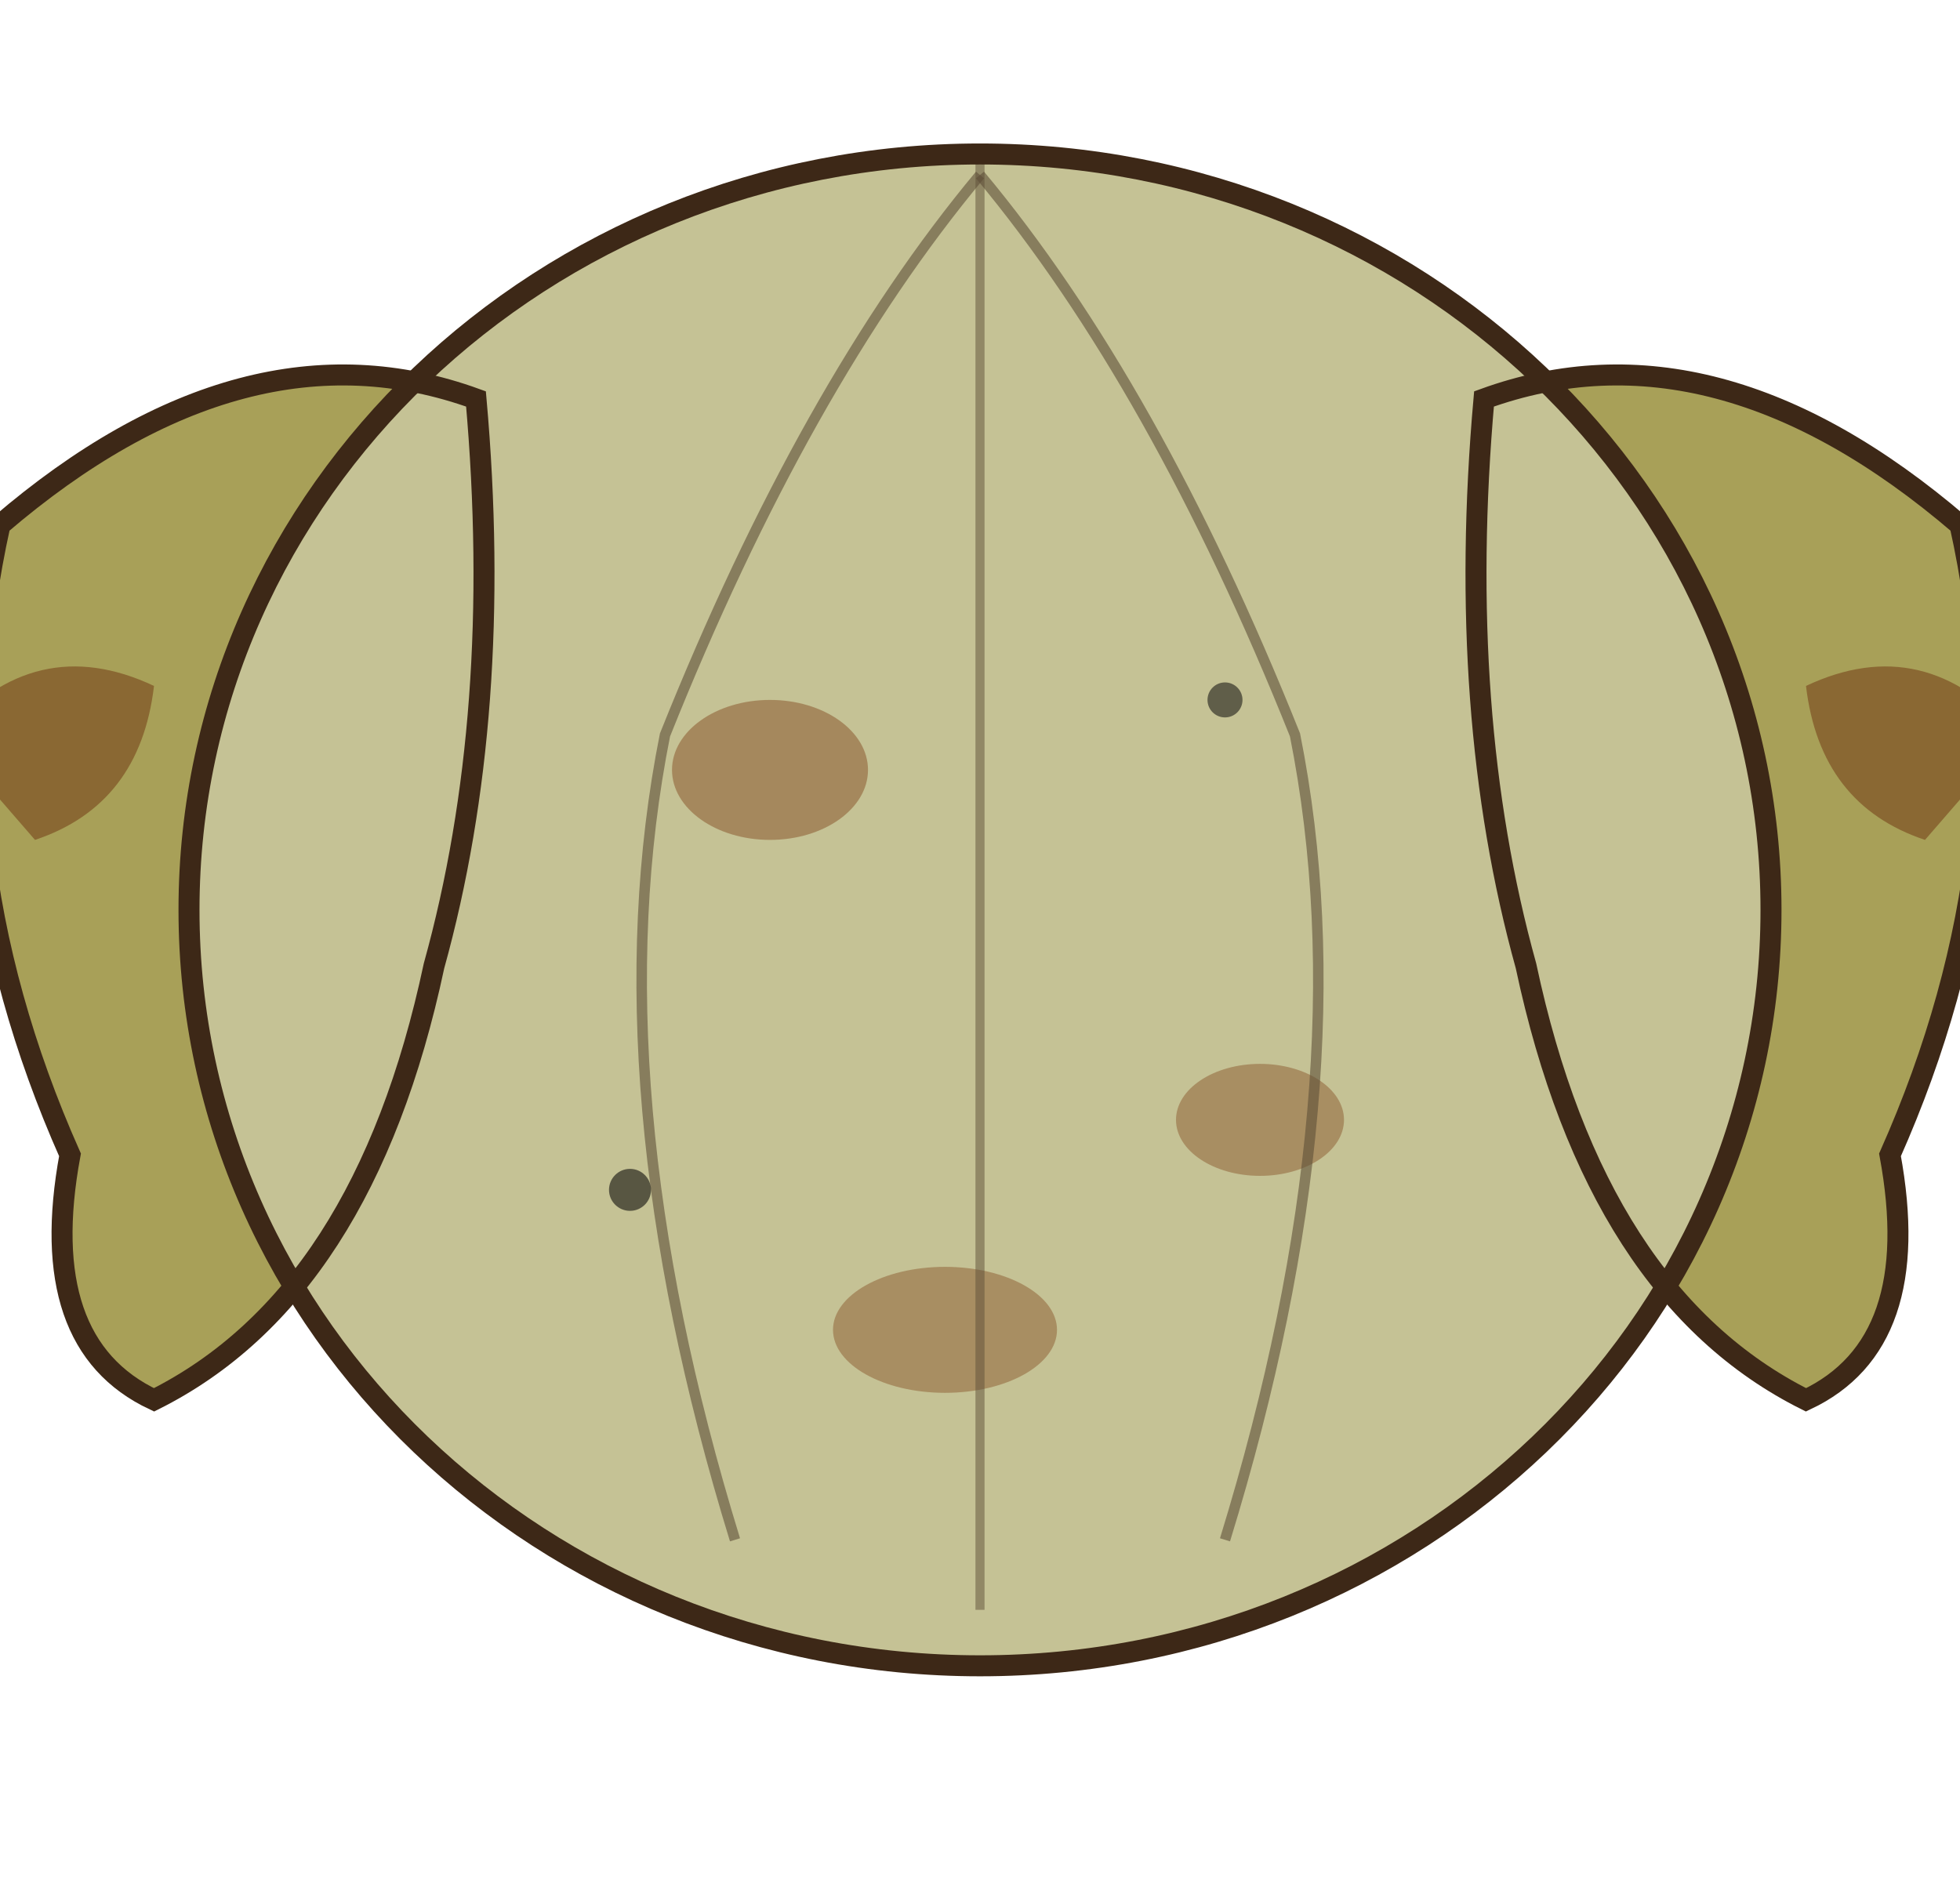
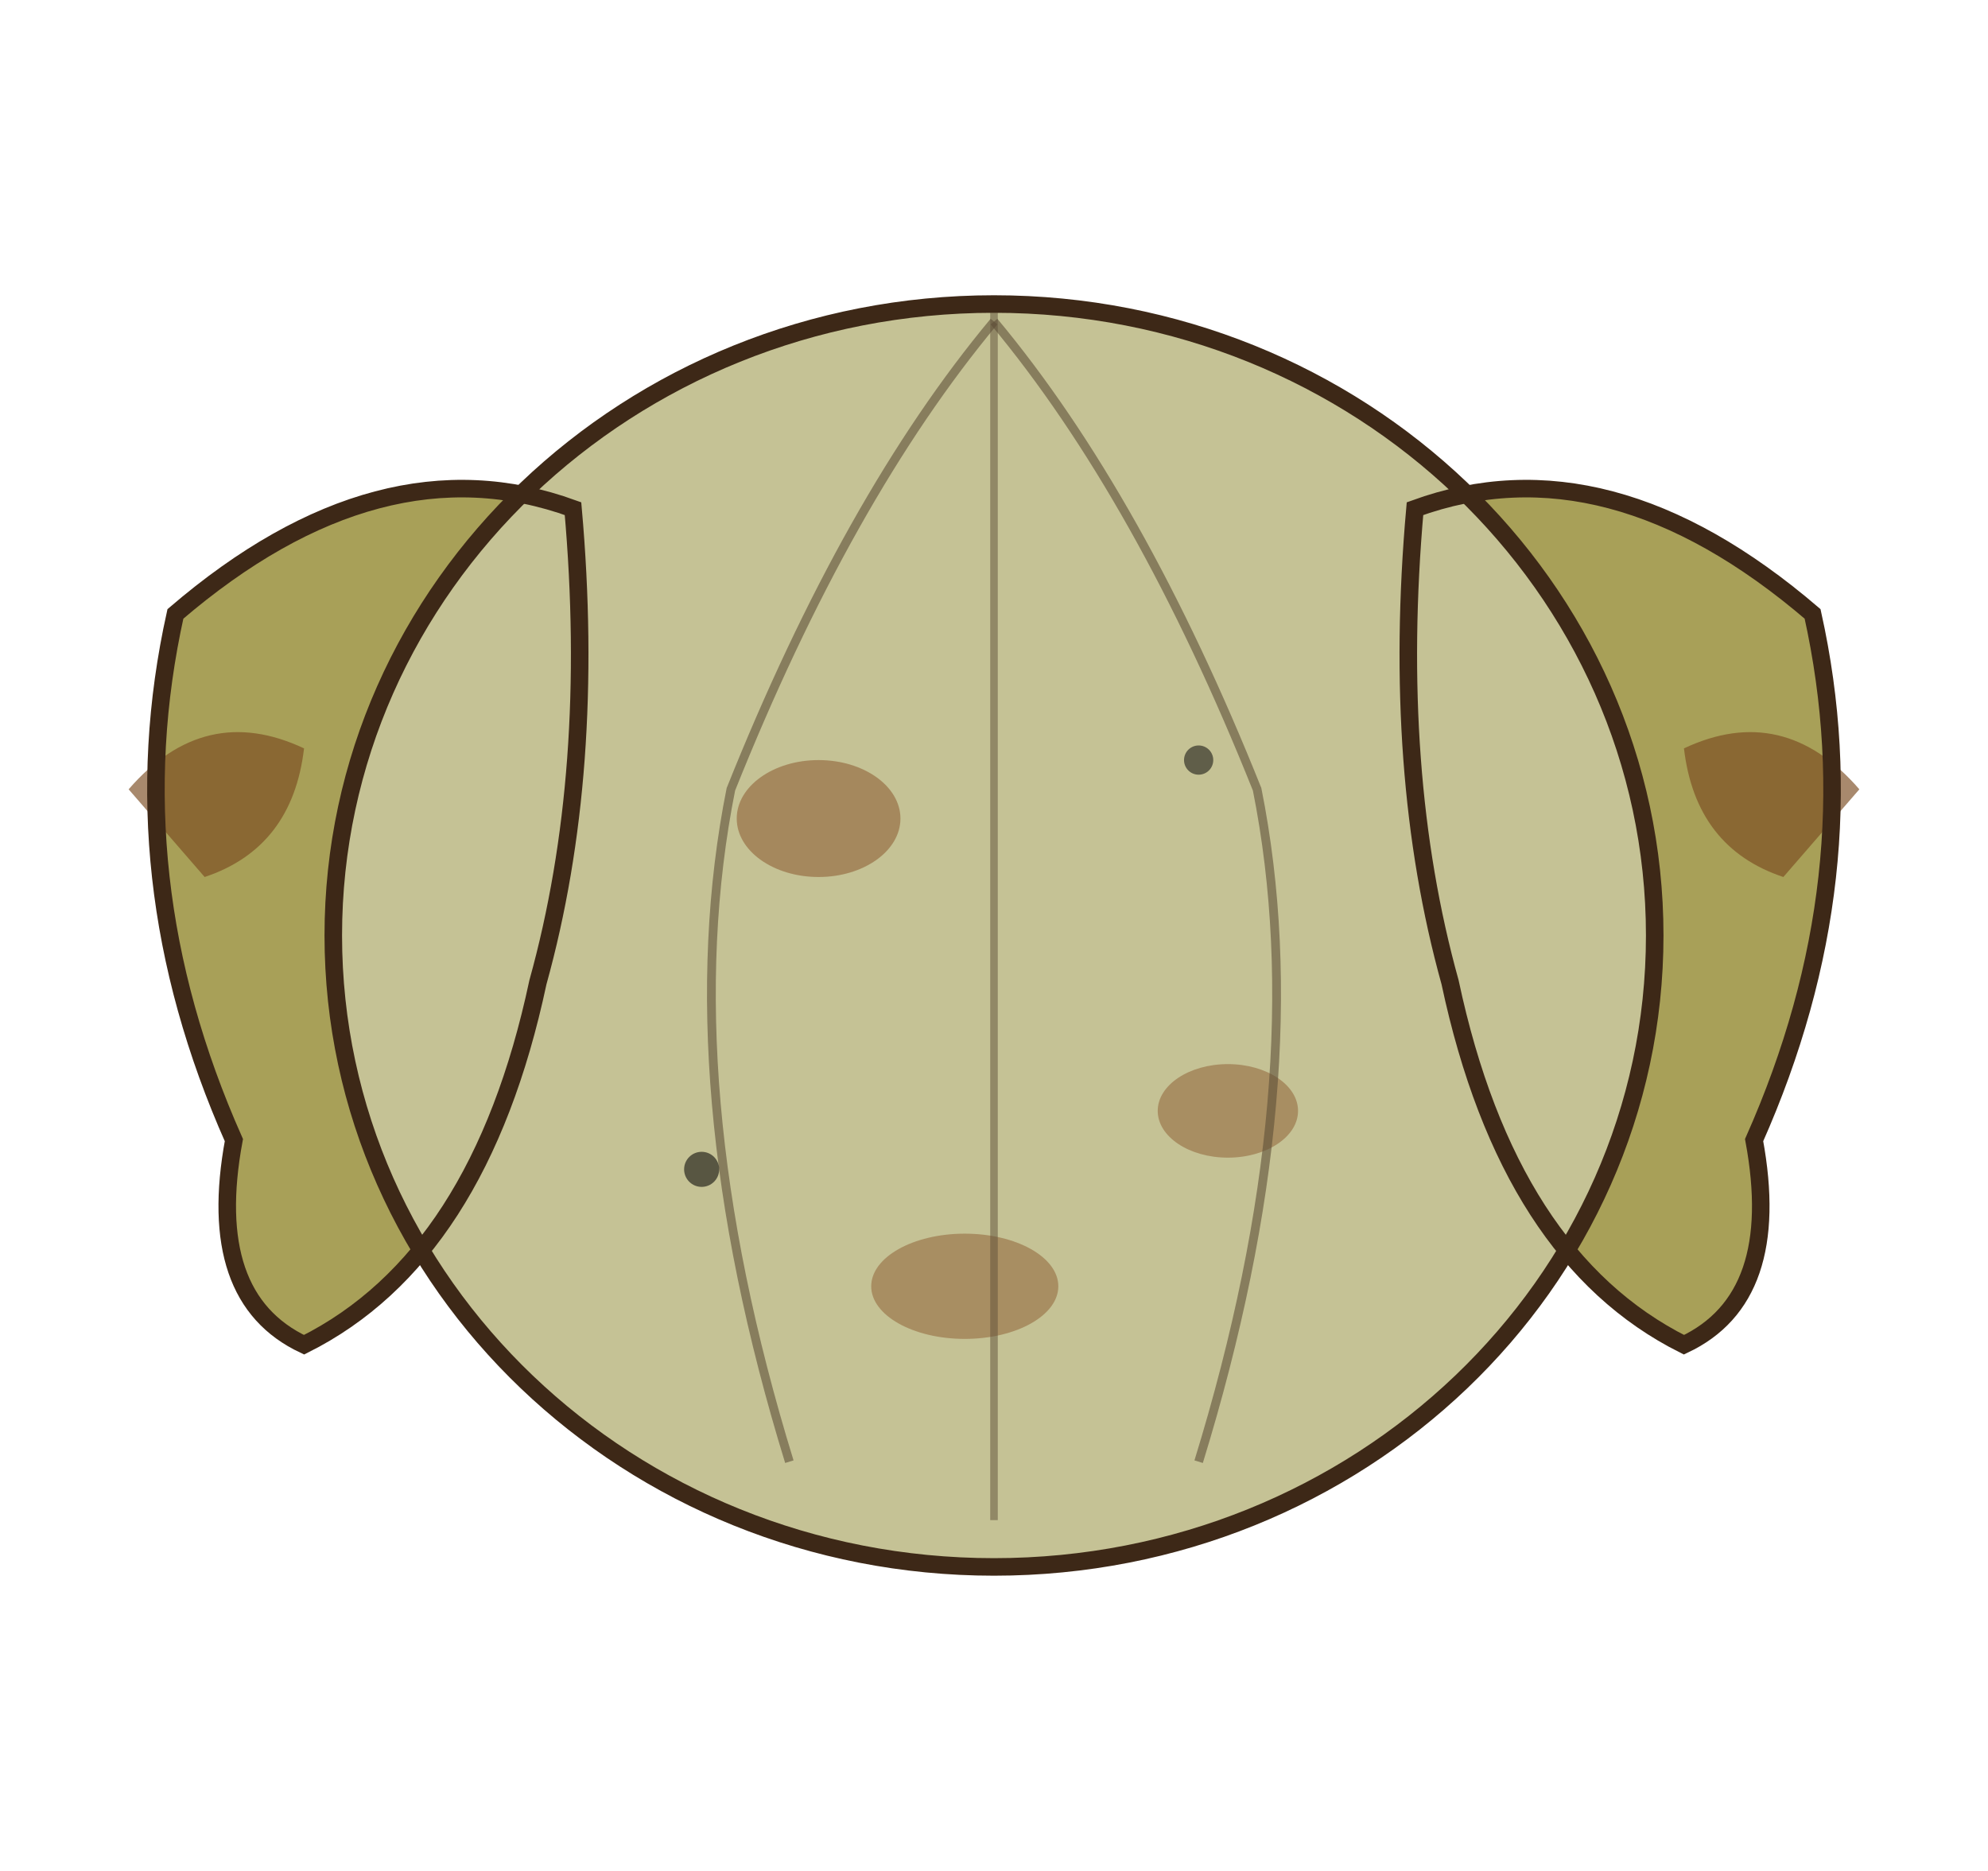
- <svg xmlns="http://www.w3.org/2000/svg" viewBox="-140 -130 280 270" font-family="Noto Sans CJK JP, sans-serif">
+ <svg xmlns="http://www.w3.org/2000/svg" viewBox="-170 -160 340 320" font-family="Noto Sans CJK JP, sans-serif">
  <path d="M -130 35 Q -150 -10 -140 -55 Q -105 -85 -72 -73 Q -68 -28 -78 8 Q -88 55 -118 70 Q -135 62 -130 35 Z" fill="#A8A058" />
  <path d="M -148 -25 Q -135 -40 -118 -32 Q -120 -15 -135 -10 Z" fill="#7A4A1F" opacity="0.65" />
  <path d="M 130 35 Q 150 -10 140 -55 Q 105 -85 72 -73 Q 68 -28 78 8 Q 88 55 118 70 Q 135 62 130 35 Z" fill="#A8A058" />
  <path d="M 148 -25 Q 135 -40 118 -32 Q 120 -15 135 -10 Z" fill="#7A4A1F" opacity="0.65" />
  <ellipse cx="0" cy="0" rx="113" ry="108" fill="#C5C295" />
  <ellipse cx="-30" cy="-20" rx="14" ry="10" fill="#8B5A30" opacity="0.55" />
  <ellipse cx="40" cy="30" rx="12" ry="8" fill="#8B5A30" opacity="0.5" />
  <ellipse cx="-5" cy="60" rx="16" ry="9" fill="#8B5A30" opacity="0.5" />
  <path d="M 0 -105 Q -25 -75 -45 -25 Q -55 25 -35 90" stroke="#5D4E37" stroke-width="1.5" fill="none" opacity="0.6" />
  <path d="M 0 -105 Q 25 -75 45 -25 Q 55 25 35 90" stroke="#5D4E37" stroke-width="1.5" fill="none" opacity="0.6" />
  <path d="M 0 -108 Q 0 -50 0 100" stroke="#5D4E37" stroke-width="1.3" fill="none" opacity="0.5" />
  <circle cx="-50" cy="40" r="3" fill="#2A2820" opacity="0.7" />
  <circle cx="35" cy="-30" r="2.5" fill="#2A2820" opacity="0.65" />
  <ellipse cx="0" cy="0" rx="113" ry="108" stroke="#3D2817" stroke-width="3" fill="none" />
  <path d="M -130 35 Q -150 -10 -140 -55 Q -105 -85 -72 -73 Q -68 -28 -78 8 Q -88 55 -118 70 Q -135 62 -130 35 Z" stroke="#3D2817" stroke-width="3" fill="none" />
  <path d="M 130 35 Q 150 -10 140 -55 Q 105 -85 72 -73 Q 68 -28 78 8 Q 88 55 118 70 Q 135 62 130 35 Z" stroke="#3D2817" stroke-width="3" fill="none" />
</svg>
